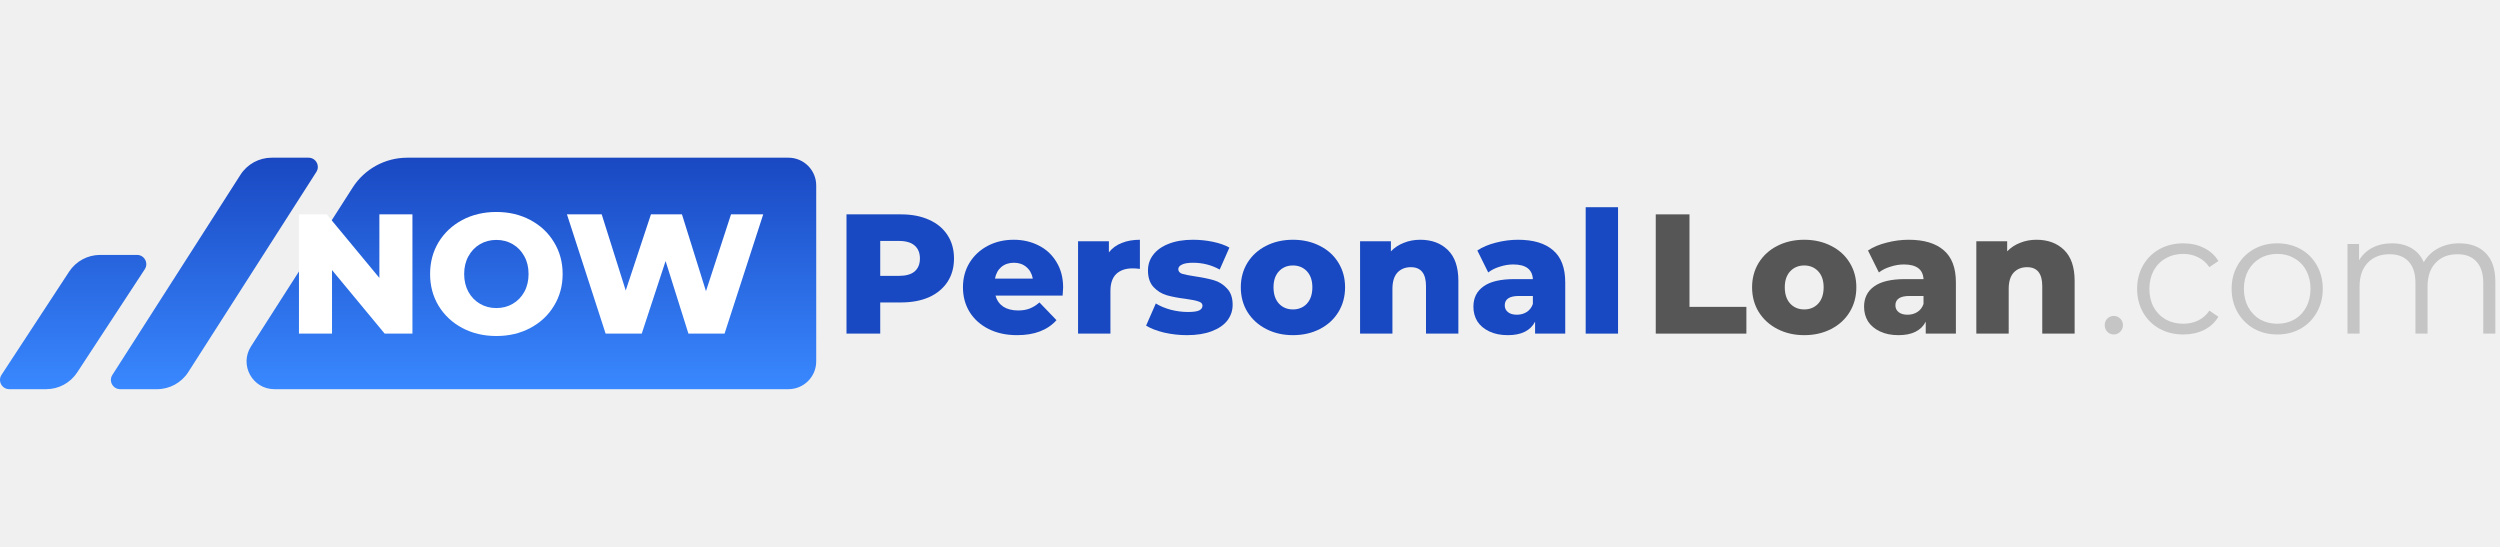
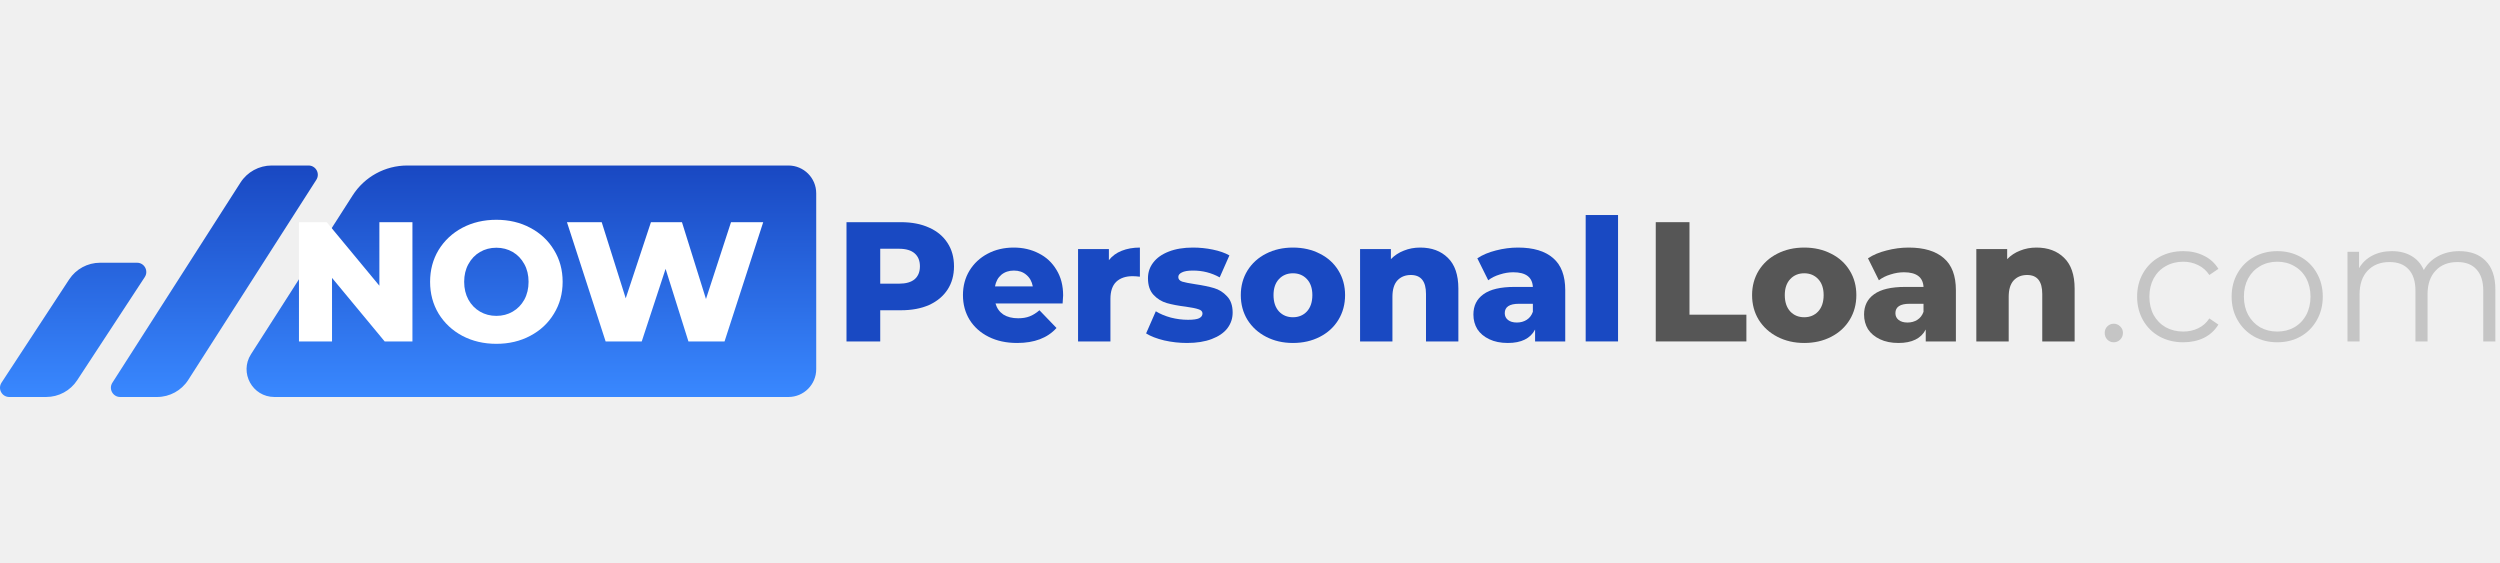
- <svg xmlns="http://www.w3.org/2000/svg" width="160" height="35" viewBox="0 0 270 25" class="svg" fill="none">
+ <svg xmlns="http://www.w3.org/2000/svg" width="200" height="45" viewBox="0 0 270 25" class="svg" fill="none">
  <path fill-rule="evenodd" clip-rule="evenodd" d="M25.971 1.844C26.706 0.695 27.976 0 29.34 0H33.324C34.114 0 34.592 0.873 34.166 1.539L20.331 23.156C19.596 24.305 18.326 25 16.962 25H12.978C12.188 25 11.71 24.127 12.136 23.461L25.971 1.844ZM38.086 3.227C39.373 1.216 41.595 0 43.982 0H85.151C86.808 0 88.151 1.343 88.151 3V22C88.151 23.657 86.808 25 85.151 25H29.633C27.262 25 25.828 22.38 27.106 20.383L38.086 3.227ZM10.812 10.5C9.463 10.5 8.205 11.18 7.466 12.308L0.165 23.452C-0.271 24.117 0.206 25 1.001 25H4.989C6.338 25 7.596 24.32 8.335 23.192L15.636 12.048C16.072 11.383 15.595 10.5 14.8 10.5H10.812Z" fill="url(#logo-linear)" />
  <path class="svg__item-footer" d="M44.543 6.12V19H41.544L35.858 12.137V19H32.288V6.12H35.288L40.973 12.983V6.12H44.543Z" fill="white" />
  <path class="svg__item-footer" d="M53.608 19.258C52.246 19.258 51.02 18.969 49.928 18.393C48.848 17.816 47.996 17.019 47.37 16.001C46.757 14.983 46.45 13.836 46.45 12.56C46.45 11.284 46.757 10.137 47.37 9.119C47.996 8.101 48.848 7.304 49.928 6.727C51.02 6.151 52.246 5.862 53.608 5.862C54.969 5.862 56.19 6.151 57.269 6.727C58.361 7.304 59.214 8.101 59.827 9.119C60.453 10.137 60.765 11.284 60.765 12.56C60.765 13.836 60.453 14.983 59.827 16.001C59.214 17.019 58.361 17.816 57.269 18.393C56.19 18.969 54.969 19.258 53.608 19.258ZM53.608 16.24C54.258 16.24 54.847 16.087 55.374 15.78C55.902 15.473 56.319 15.044 56.625 14.492C56.932 13.928 57.085 13.284 57.085 12.56C57.085 11.836 56.932 11.198 56.625 10.646C56.319 10.082 55.902 9.647 55.374 9.34C54.847 9.033 54.258 8.88 53.608 8.88C52.958 8.88 52.369 9.033 51.841 9.34C51.314 9.647 50.897 10.082 50.59 10.646C50.283 11.198 50.13 11.836 50.13 12.56C50.13 13.284 50.283 13.928 50.59 14.492C50.897 15.044 51.314 15.473 51.841 15.78C52.369 16.087 52.958 16.24 53.608 16.24Z" fill="white" />
  <path class="svg__item-footer" d="M82.427 6.12L78.251 19H74.35L71.884 11.162L69.308 19H65.407L61.231 6.12H64.984L67.579 14.345L70.302 6.12H73.651L76.245 14.418L78.95 6.12H82.427Z" fill="white" />
  <path d="M97.309 6.12C98.475 6.12 99.487 6.316 100.345 6.709C101.204 7.089 101.866 7.641 102.333 8.365C102.799 9.076 103.032 9.916 103.032 10.886C103.032 11.855 102.799 12.695 102.333 13.406C101.866 14.118 101.204 14.67 100.345 15.062C99.487 15.443 98.475 15.633 97.309 15.633H95.065V19H91.421V6.12H97.309ZM97.089 12.762C97.837 12.762 98.401 12.603 98.781 12.284C99.162 11.953 99.352 11.487 99.352 10.886C99.352 10.284 99.162 9.818 98.781 9.487C98.401 9.156 97.837 8.99 97.089 8.99H95.065V12.762H97.089Z" fill="#1949C2" />
  <path d="M114.818 14.032C114.818 14.056 114.8 14.345 114.763 14.897H107.513C107.661 15.412 107.943 15.811 108.36 16.093C108.789 16.363 109.323 16.498 109.961 16.498C110.439 16.498 110.85 16.43 111.193 16.295C111.549 16.16 111.905 15.939 112.261 15.633L114.101 17.546C113.131 18.626 111.715 19.166 109.85 19.166C108.685 19.166 107.661 18.945 106.777 18.503C105.894 18.062 105.207 17.448 104.717 16.663C104.238 15.878 103.999 14.989 103.999 13.995C103.999 13.014 104.232 12.137 104.698 11.364C105.177 10.579 105.833 9.966 106.667 9.524C107.501 9.082 108.439 8.862 109.482 8.862C110.476 8.862 111.377 9.07 112.187 9.487C112.997 9.892 113.634 10.487 114.101 11.272C114.579 12.045 114.818 12.965 114.818 14.032ZM109.501 11.346C108.961 11.346 108.507 11.499 108.139 11.806C107.783 12.112 107.556 12.529 107.458 13.057H111.543C111.445 12.529 111.212 12.112 110.844 11.806C110.488 11.499 110.04 11.346 109.501 11.346Z" fill="#1949C2" />
  <path d="M119.76 10.223C120.116 9.769 120.576 9.432 121.14 9.211C121.717 8.978 122.373 8.862 123.109 8.862V12.008C122.79 11.971 122.527 11.953 122.318 11.953C121.57 11.953 120.981 12.155 120.552 12.56C120.135 12.965 119.926 13.584 119.926 14.418V19H116.43V9.027H119.76V10.223Z" fill="#1949C2" />
  <path d="M128.195 19.166C127.361 19.166 126.539 19.074 125.729 18.89C124.919 18.693 124.269 18.442 123.779 18.135L124.827 15.743C125.281 16.025 125.821 16.252 126.447 16.424C127.072 16.583 127.692 16.663 128.305 16.663C128.869 16.663 129.268 16.608 129.501 16.498C129.746 16.375 129.869 16.203 129.869 15.982C129.869 15.762 129.722 15.608 129.427 15.522C129.145 15.424 128.691 15.332 128.066 15.246C127.269 15.148 126.588 15.019 126.023 14.86C125.471 14.7 124.993 14.406 124.588 13.977C124.183 13.547 123.981 12.946 123.981 12.174C123.981 11.536 124.171 10.971 124.551 10.481C124.932 9.978 125.484 9.585 126.207 9.303C126.943 9.009 127.821 8.862 128.839 8.862C129.562 8.862 130.28 8.935 130.991 9.082C131.703 9.23 132.298 9.438 132.776 9.708L131.727 12.082C130.844 11.591 129.887 11.346 128.857 11.346C128.305 11.346 127.9 11.413 127.643 11.548C127.385 11.671 127.256 11.836 127.256 12.045C127.256 12.278 127.397 12.443 127.679 12.542C127.962 12.627 128.428 12.719 129.078 12.818C129.9 12.94 130.581 13.081 131.12 13.241C131.66 13.4 132.126 13.695 132.519 14.124C132.923 14.541 133.126 15.13 133.126 15.89C133.126 16.516 132.936 17.08 132.555 17.583C132.175 18.074 131.611 18.46 130.863 18.742C130.127 19.024 129.237 19.166 128.195 19.166Z" fill="#1949C2" />
  <path d="M139.637 19.166C138.57 19.166 137.607 18.945 136.748 18.503C135.89 18.062 135.215 17.448 134.724 16.663C134.246 15.878 134.007 14.989 134.007 13.995C134.007 13.014 134.246 12.131 134.724 11.346C135.215 10.56 135.884 9.953 136.73 9.524C137.589 9.082 138.558 8.862 139.637 8.862C140.717 8.862 141.686 9.082 142.544 9.524C143.403 9.953 144.072 10.56 144.55 11.346C145.028 12.118 145.268 13.002 145.268 13.995C145.268 14.989 145.028 15.878 144.55 16.663C144.072 17.448 143.403 18.062 142.544 18.503C141.686 18.945 140.717 19.166 139.637 19.166ZM139.637 16.387C140.25 16.387 140.753 16.179 141.146 15.762C141.538 15.332 141.735 14.743 141.735 13.995C141.735 13.259 141.538 12.683 141.146 12.266C140.753 11.848 140.25 11.64 139.637 11.64C139.024 11.64 138.521 11.848 138.128 12.266C137.736 12.683 137.54 13.259 137.54 13.995C137.54 14.743 137.736 15.332 138.128 15.762C138.521 16.179 139.024 16.387 139.637 16.387Z" fill="#1949C2" />
  <path d="M153.382 8.862C154.621 8.862 155.615 9.23 156.363 9.966C157.124 10.702 157.504 11.812 157.504 13.296V19H154.008V13.866C154.008 12.505 153.462 11.824 152.37 11.824C151.769 11.824 151.285 12.02 150.917 12.413C150.561 12.805 150.383 13.394 150.383 14.179V19H146.887V9.027H150.217V10.113C150.61 9.708 151.076 9.401 151.616 9.193C152.156 8.972 152.744 8.862 153.382 8.862Z" fill="#1949C2" />
  <path d="M163.949 8.862C165.605 8.862 166.869 9.242 167.74 10.002C168.61 10.751 169.046 11.904 169.046 13.462V19H165.789V17.712C165.286 18.681 164.305 19.166 162.845 19.166C162.072 19.166 161.404 19.031 160.84 18.761C160.275 18.491 159.846 18.129 159.552 17.675C159.269 17.209 159.128 16.682 159.128 16.093C159.128 15.148 159.49 14.418 160.214 13.903C160.938 13.376 162.054 13.112 163.563 13.112H165.55C165.489 12.057 164.783 11.53 163.434 11.53C162.956 11.53 162.471 11.609 161.98 11.769C161.49 11.916 161.073 12.124 160.729 12.394L159.552 10.021C160.104 9.653 160.772 9.371 161.557 9.174C162.354 8.966 163.152 8.862 163.949 8.862ZM163.82 16.958C164.225 16.958 164.581 16.859 164.888 16.663C165.194 16.467 165.415 16.179 165.55 15.798V14.934H164.041C163.023 14.934 162.514 15.271 162.514 15.946C162.514 16.252 162.63 16.498 162.864 16.682C163.097 16.866 163.416 16.958 163.82 16.958Z" fill="#1949C2" />
  <path d="M171.253 5.347H174.749V19H171.253V5.347Z" fill="#1949C2" />
  <path d="M178.821 6.12H182.464V16.111H188.61V19H178.821V6.12Z" fill="#565656" />
  <path d="M194.855 19.166C193.788 19.166 192.825 18.945 191.966 18.503C191.108 18.062 190.433 17.448 189.942 16.663C189.464 15.878 189.225 14.989 189.225 13.995C189.225 13.014 189.464 12.131 189.942 11.346C190.433 10.561 191.101 9.953 191.948 9.524C192.806 9.083 193.776 8.862 194.855 8.862C195.934 8.862 196.904 9.083 197.762 9.524C198.621 9.953 199.289 10.561 199.768 11.346C200.246 12.118 200.485 13.002 200.485 13.995C200.485 14.989 200.246 15.878 199.768 16.663C199.289 17.448 198.621 18.062 197.762 18.503C196.904 18.945 195.934 19.166 194.855 19.166ZM194.855 16.387C195.468 16.387 195.971 16.179 196.364 15.762C196.756 15.332 196.953 14.744 196.953 13.995C196.953 13.259 196.756 12.683 196.364 12.266C195.971 11.849 195.468 11.64 194.855 11.64C194.242 11.64 193.739 11.849 193.346 12.266C192.954 12.683 192.757 13.259 192.757 13.995C192.757 14.744 192.954 15.332 193.346 15.762C193.739 16.179 194.242 16.387 194.855 16.387Z" fill="#565656" />
  <path d="M206.14 8.862C207.796 8.862 209.059 9.242 209.93 10.002C210.801 10.751 211.236 11.904 211.236 13.462V19H207.98V17.712C207.477 18.681 206.495 19.166 205.036 19.166C204.263 19.166 203.594 19.031 203.03 18.761C202.466 18.491 202.036 18.129 201.742 17.675C201.46 17.209 201.319 16.682 201.319 16.093C201.319 15.148 201.681 14.418 202.404 13.903C203.128 13.376 204.244 13.112 205.753 13.112H207.74C207.679 12.057 206.974 11.53 205.624 11.53C205.146 11.53 204.662 11.61 204.171 11.769C203.68 11.916 203.263 12.125 202.92 12.395L201.742 10.021C202.294 9.653 202.963 9.371 203.748 9.175C204.545 8.966 205.342 8.862 206.14 8.862ZM206.011 16.958C206.416 16.958 206.771 16.86 207.078 16.663C207.385 16.467 207.606 16.179 207.74 15.799V14.934H206.232C205.214 14.934 204.704 15.271 204.704 15.946C204.704 16.252 204.821 16.498 205.054 16.682C205.287 16.866 205.606 16.958 206.011 16.958Z" fill="#565656" />
  <path d="M219.938 8.862C221.177 8.862 222.171 9.23 222.919 9.966C223.68 10.702 224.06 11.812 224.06 13.296V19H220.564V13.867C220.564 12.505 220.018 11.824 218.926 11.824C218.325 11.824 217.841 12.02 217.473 12.413C217.117 12.806 216.939 13.394 216.939 14.179V19H213.443V9.027H216.774V10.113C217.166 9.708 217.632 9.401 218.172 9.193C218.712 8.972 219.301 8.862 219.938 8.862Z" fill="#565656" />
  <path d="M228.284 19.092C228.014 19.092 227.781 18.994 227.585 18.798C227.401 18.601 227.309 18.362 227.309 18.08C227.309 17.798 227.401 17.565 227.585 17.381C227.781 17.185 228.014 17.086 228.284 17.086C228.554 17.086 228.787 17.185 228.983 17.381C229.179 17.565 229.277 17.798 229.277 18.08C229.277 18.362 229.179 18.601 228.983 18.798C228.787 18.994 228.554 19.092 228.284 19.092Z" fill="#C5C5C5" />
  <path d="M235.796 19.092C234.839 19.092 233.98 18.884 233.22 18.466C232.472 18.049 231.883 17.467 231.453 16.718C231.024 15.958 230.809 15.105 230.809 14.161C230.809 13.216 231.024 12.37 231.453 11.622C231.883 10.873 232.472 10.291 233.22 9.874C233.98 9.457 234.839 9.248 235.796 9.248C236.63 9.248 237.372 9.414 238.022 9.745C238.685 10.064 239.206 10.536 239.586 11.162L238.611 11.824C238.292 11.346 237.887 10.99 237.397 10.757C236.906 10.511 236.372 10.389 235.796 10.389C235.097 10.389 234.465 10.548 233.901 10.867C233.349 11.174 232.913 11.616 232.594 12.192C232.288 12.769 232.134 13.425 232.134 14.161C232.134 14.909 232.288 15.572 232.594 16.148C232.913 16.712 233.349 17.154 233.901 17.473C234.465 17.779 235.097 17.933 235.796 17.933C236.372 17.933 236.906 17.816 237.397 17.583C237.887 17.35 238.292 16.994 238.611 16.516L239.586 17.178C239.206 17.804 238.685 18.282 238.022 18.614C237.36 18.933 236.618 19.092 235.796 19.092Z" fill="#C5C5C5" />
  <path d="M245.947 19.092C245.015 19.092 244.174 18.884 243.426 18.466C242.678 18.037 242.089 17.448 241.66 16.7C241.23 15.952 241.016 15.105 241.016 14.161C241.016 13.216 241.23 12.37 241.66 11.622C242.089 10.873 242.678 10.291 243.426 9.874C244.174 9.457 245.015 9.248 245.947 9.248C246.879 9.248 247.719 9.457 248.468 9.874C249.216 10.291 249.799 10.873 250.216 11.622C250.645 12.37 250.86 13.216 250.86 14.161C250.86 15.105 250.645 15.952 250.216 16.7C249.799 17.448 249.216 18.037 248.468 18.466C247.719 18.884 246.879 19.092 245.947 19.092ZM245.947 17.933C246.634 17.933 247.247 17.779 247.787 17.473C248.339 17.154 248.768 16.706 249.075 16.13C249.382 15.553 249.535 14.897 249.535 14.161C249.535 13.425 249.382 12.769 249.075 12.192C248.768 11.616 248.339 11.174 247.787 10.867C247.247 10.548 246.634 10.389 245.947 10.389C245.26 10.389 244.641 10.548 244.089 10.867C243.549 11.174 243.119 11.616 242.801 12.192C242.494 12.769 242.341 13.425 242.341 14.161C242.341 14.897 242.494 15.553 242.801 16.13C243.119 16.706 243.549 17.154 244.089 17.473C244.641 17.779 245.26 17.933 245.947 17.933Z" fill="#C5C5C5" />
  <path d="M265.597 9.248C266.812 9.248 267.762 9.598 268.449 10.297C269.148 10.996 269.498 12.026 269.498 13.388V19H268.192V13.517C268.192 12.511 267.946 11.744 267.456 11.217C266.977 10.689 266.296 10.426 265.413 10.426C264.407 10.426 263.616 10.738 263.04 11.364C262.463 11.977 262.175 12.83 262.175 13.922V19H260.868V13.517C260.868 12.511 260.623 11.744 260.132 11.217C259.654 10.689 258.967 10.426 258.072 10.426C257.078 10.426 256.287 10.738 255.698 11.364C255.122 11.977 254.833 12.83 254.833 13.922V19H253.527V9.322H254.778V11.088C255.122 10.499 255.6 10.045 256.213 9.726C256.827 9.408 257.532 9.248 258.329 9.248C259.139 9.248 259.838 9.42 260.427 9.763C261.028 10.107 261.476 10.616 261.77 11.29C262.126 10.653 262.635 10.156 263.297 9.8C263.972 9.432 264.739 9.248 265.597 9.248Z" fill="#C5C5C5" />
  <defs>
    <linearGradient id="logo-linear" x1="44.546" y1="0" x2="44.546" y2="25" gradientUnits="userSpaceOnUse">
      <stop stop-color="#1948C2" />
      <stop offset="1" stop-color="#3988FF" />
    </linearGradient>
  </defs>
</svg>
